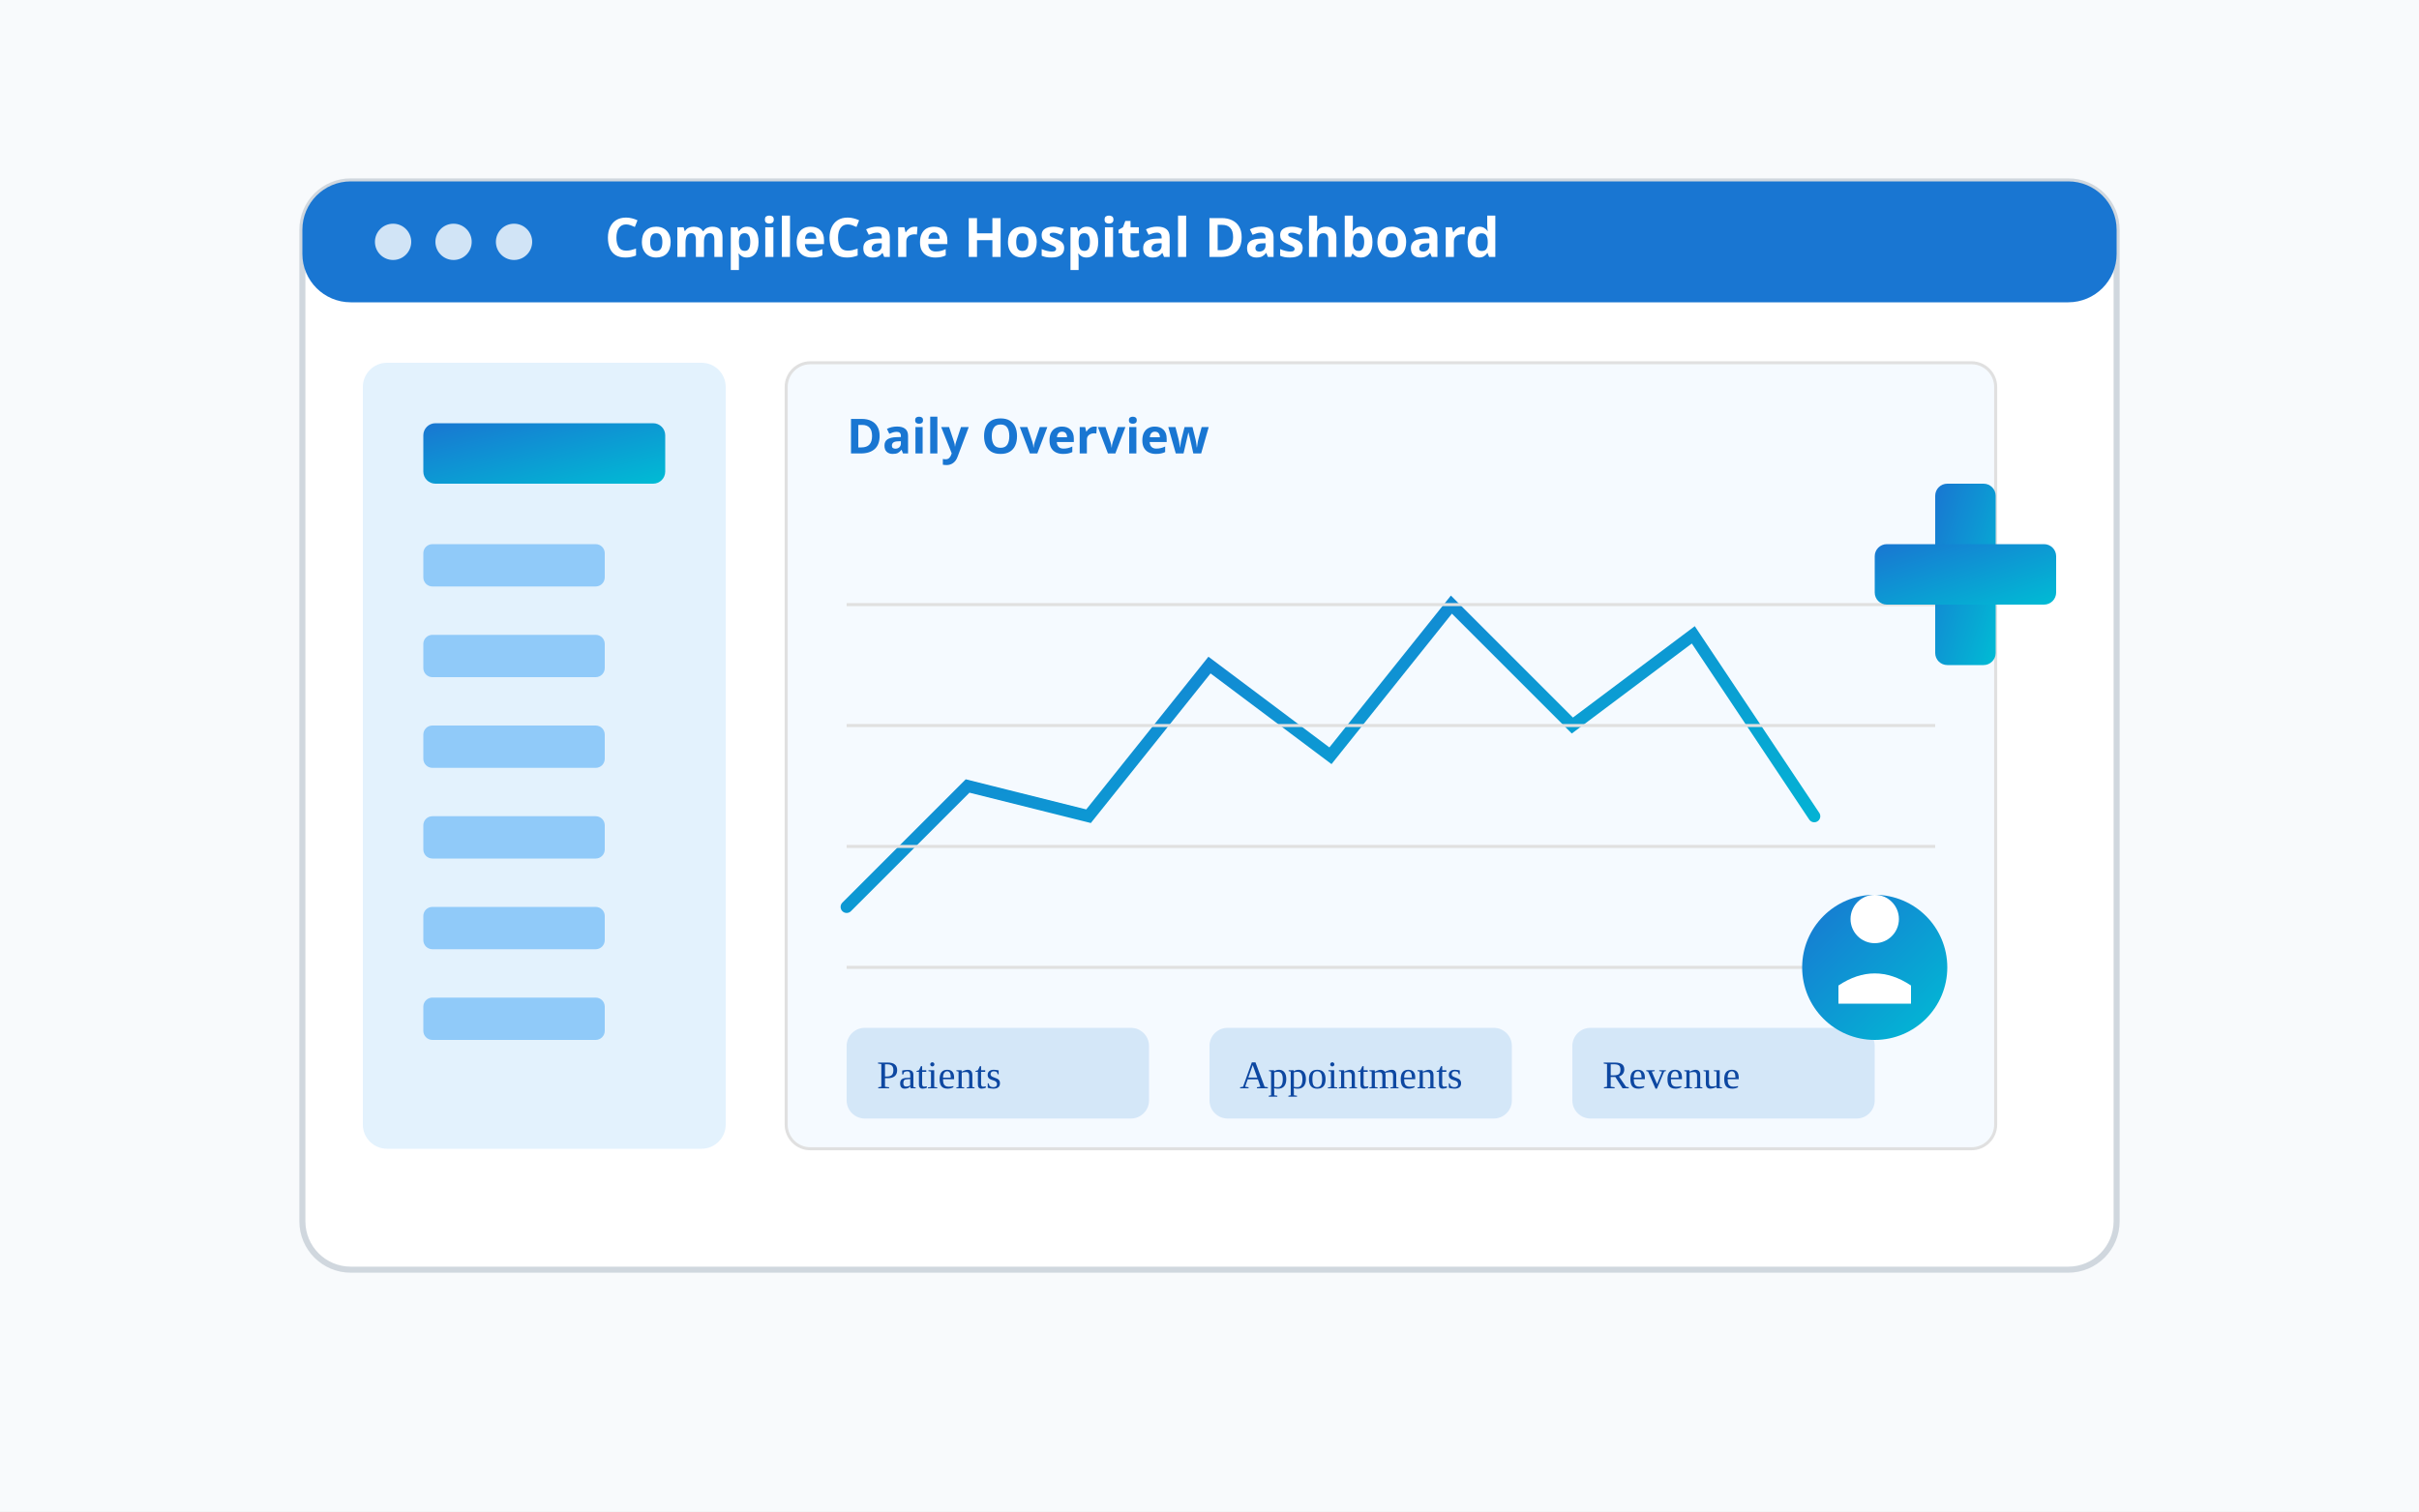
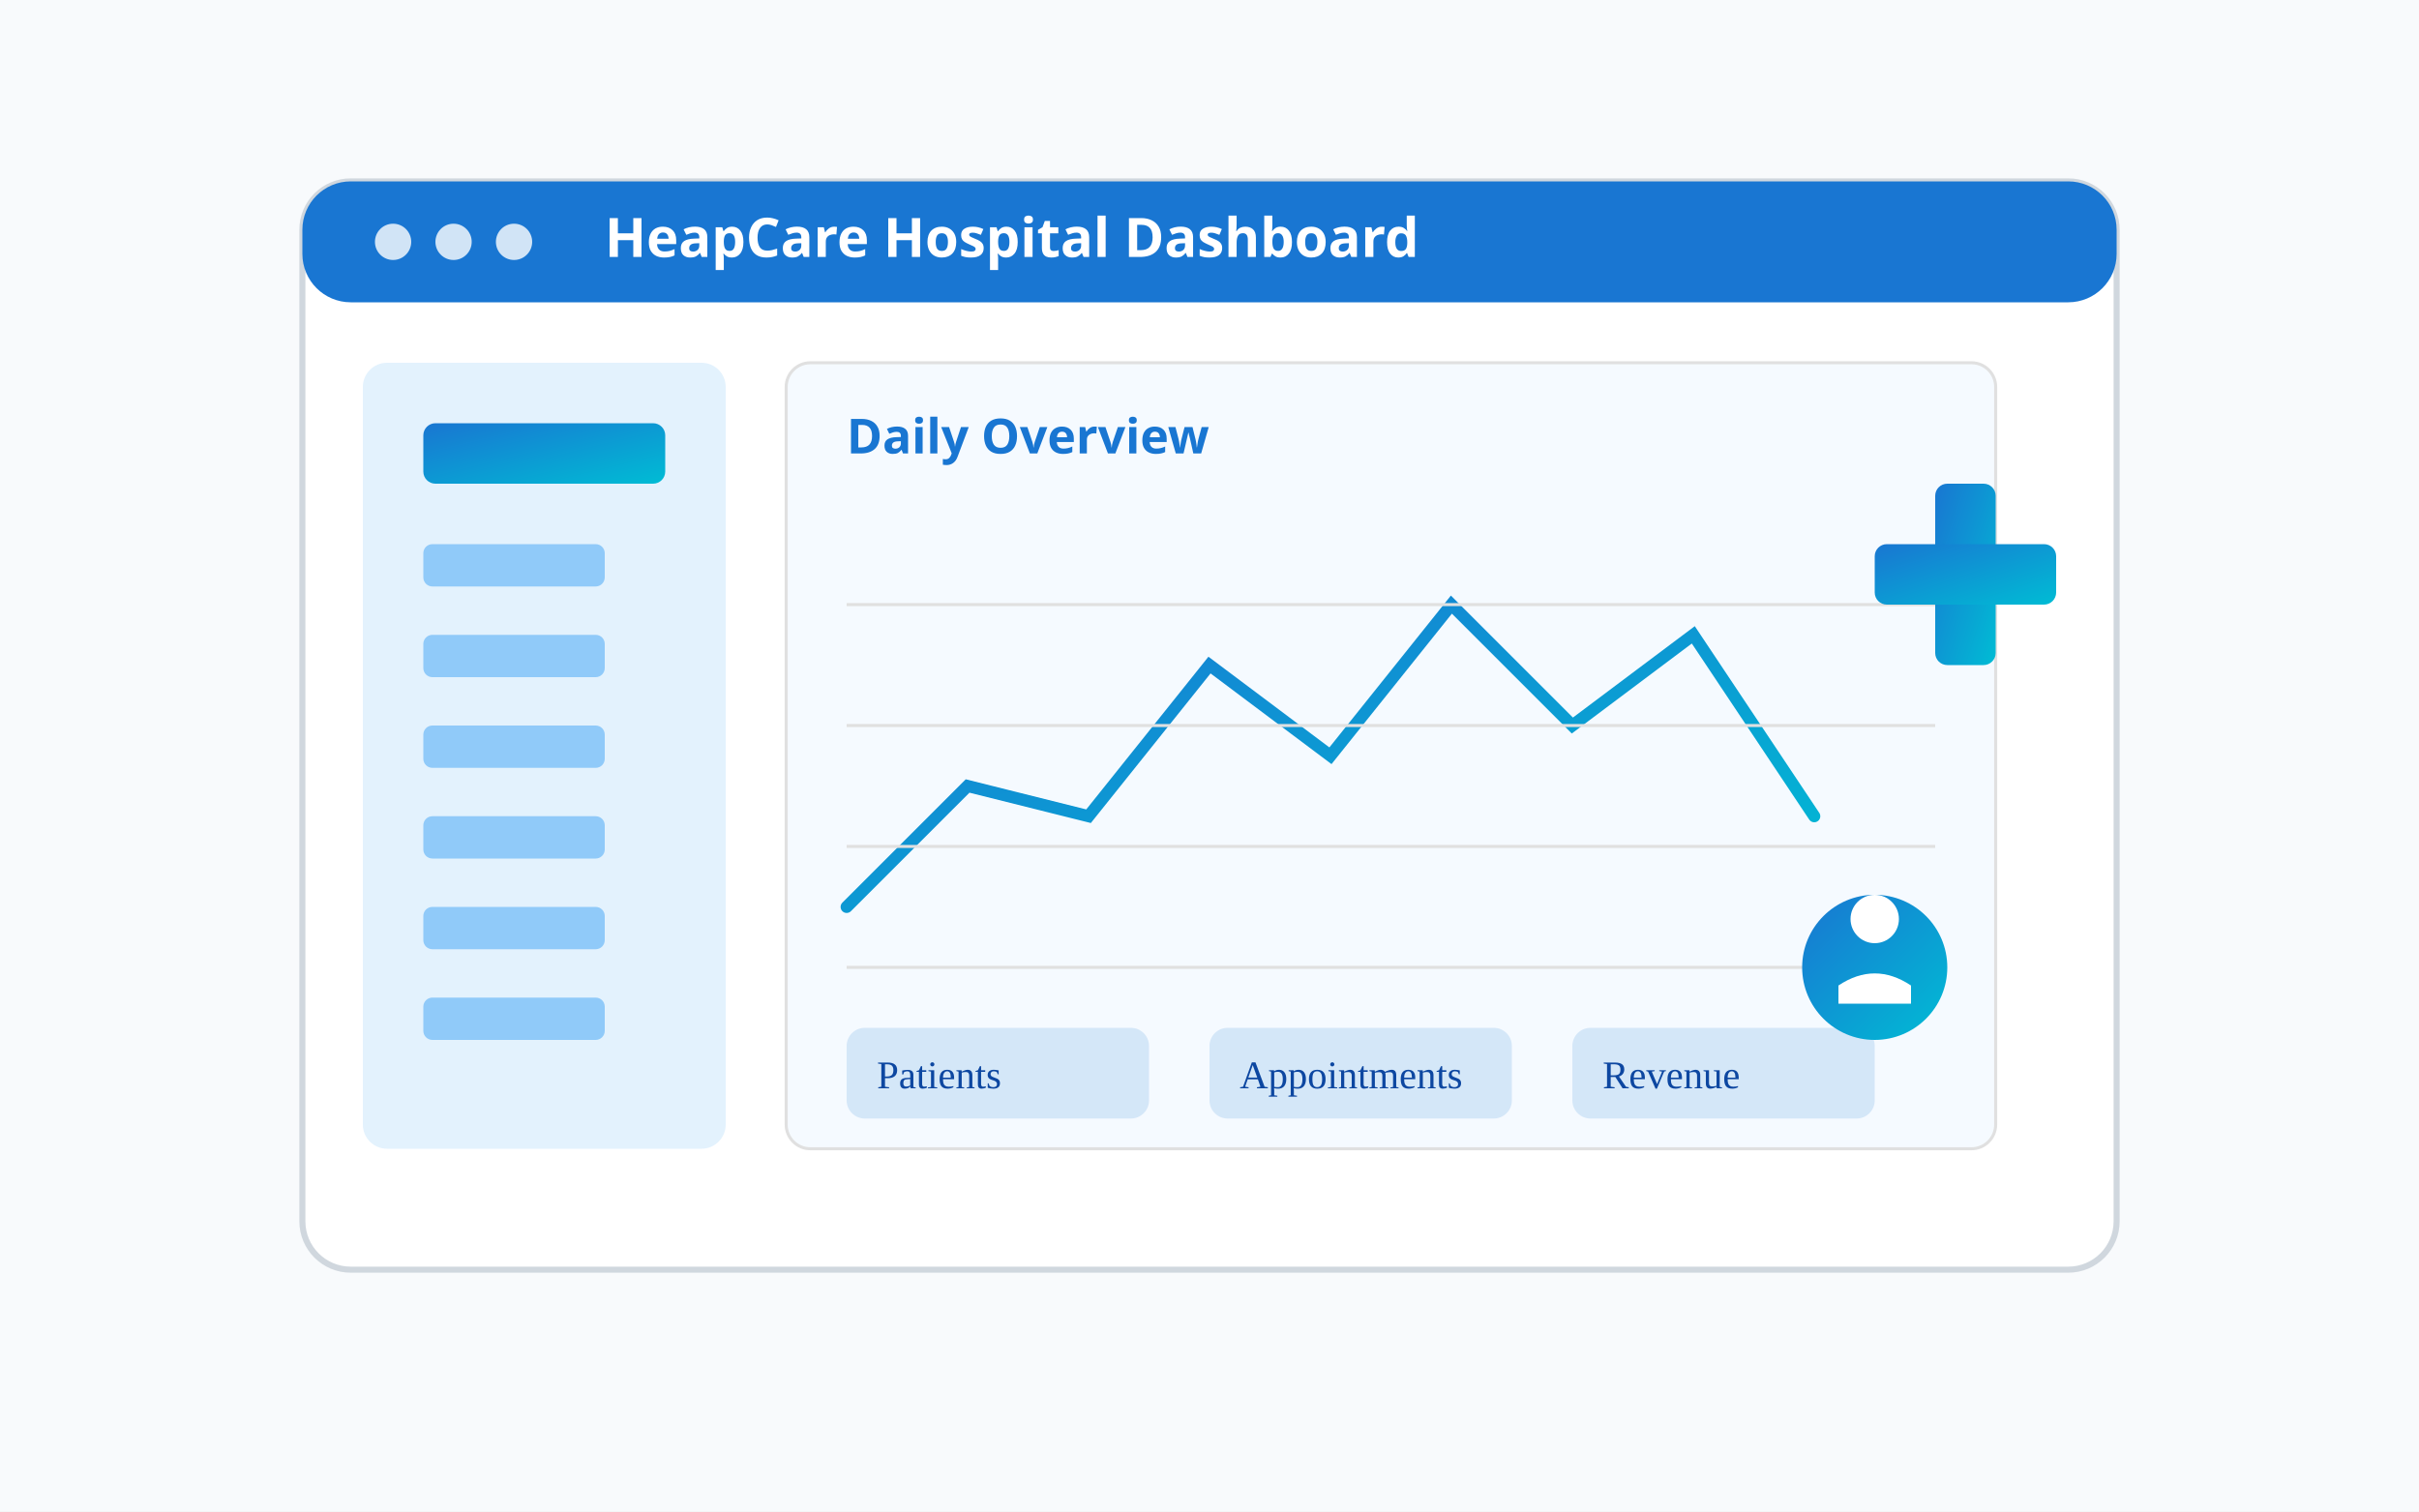
<svg xmlns="http://www.w3.org/2000/svg" viewBox="0 0 800 500" width="100%" height="auto">
  <defs>
    <linearGradient id="grad" x1="0" x2="1" y1="0" y2="1">
      <stop offset="0%" stop-color="#1976d2" />
      <stop offset="100%" stop-color="#00bcd4" />
    </linearGradient>
  </defs>
  <rect width="800" height="500" fill="#f8fafc" />
  <rect x="100" y="60" width="600" height="360" rx="16" fill="white" stroke="#d0d7de" stroke-width="2" />
  <rect x="100" y="60" width="600" height="40" rx="16" ry="16" fill="#1976d2" />
  <circle cx="130" cy="80" r="6" fill="#ffffff" opacity="0.8" />
  <circle cx="150" cy="80" r="6" fill="#ffffff" opacity="0.8" />
  <circle cx="170" cy="80" r="6" fill="#ffffff" opacity="0.8" />
  <text x="200" y="85" fill="#ffffff" font-size="18" font-family="Segoe UI, sans-serif" font-weight="600">
-     CompileCare Hospital Dashboard
+     HeapCare Hospital Dashboard
  </text>
  <rect x="120" y="120" width="120" height="260" rx="8" fill="#e3f2fd" />
  <rect x="140" y="140" width="80" height="20" rx="4" fill="url(#grad)" />
  <rect x="140" y="180" width="60" height="14" rx="3" fill="#90caf9" />
  <rect x="140" y="210" width="60" height="14" rx="3" fill="#90caf9" />
  <rect x="140" y="240" width="60" height="14" rx="3" fill="#90caf9" />
  <rect x="140" y="270" width="60" height="14" rx="3" fill="#90caf9" />
  <rect x="140" y="300" width="60" height="14" rx="3" fill="#90caf9" />
  <rect x="140" y="330" width="60" height="14" rx="3" fill="#90caf9" />
  <rect x="260" y="120" width="400" height="260" rx="8" fill="#f5faff" stroke="#e0e0e0" />
  <text x="280" y="150" font-size="16" font-family="Segoe UI" fill="#1976d2" font-weight="600">
    Daily Overview
  </text>
  <polyline points="280,300 320,260 360,270 400,220 440,250 480,200 520,240 560,210 600,270" fill="none" stroke="url(#grad)" stroke-width="4" stroke-linecap="round" />
  <line x1="280" y1="320" x2="640" y2="320" stroke="#e0e0e0" stroke-width="1" />
  <line x1="280" y1="280" x2="640" y2="280" stroke="#e0e0e0" stroke-width="1" />
  <line x1="280" y1="240" x2="640" y2="240" stroke="#e0e0e0" stroke-width="1" />
  <line x1="280" y1="200" x2="640" y2="200" stroke="#e0e0e0" stroke-width="1" />
  <rect x="280" y="340" width="100" height="30" rx="6" fill="#1976d2" opacity="0.15" />
  <rect x="400" y="340" width="100" height="30" rx="6" fill="#1976d2" opacity="0.15" />
  <rect x="520" y="340" width="100" height="30" rx="6" fill="#1976d2" opacity="0.15" />
  <text x="290" y="360" font-size="13" fill="#0d47a1">Patients</text>
  <text x="410" y="360" font-size="13" fill="#0d47a1">Appointments</text>
  <text x="530" y="360" font-size="13" fill="#0d47a1">Revenue</text>
  <g transform="translate(620,160)">
    <rect x="20" y="0" width="20" height="60" rx="4" fill="url(#grad)" />
    <rect x="0" y="20" width="60" height="20" rx="4" fill="url(#grad)" />
  </g>
  <circle cx="620" cy="320" r="24" fill="url(#grad)" />
  <path d="M620 312 a8 8 0 1 1 0-16 a8 8 0 1 1 0 16z" fill="white" />
  <path d="M608 326 q12 -8 24 0 v6 h-24z" fill="white" />
</svg>
